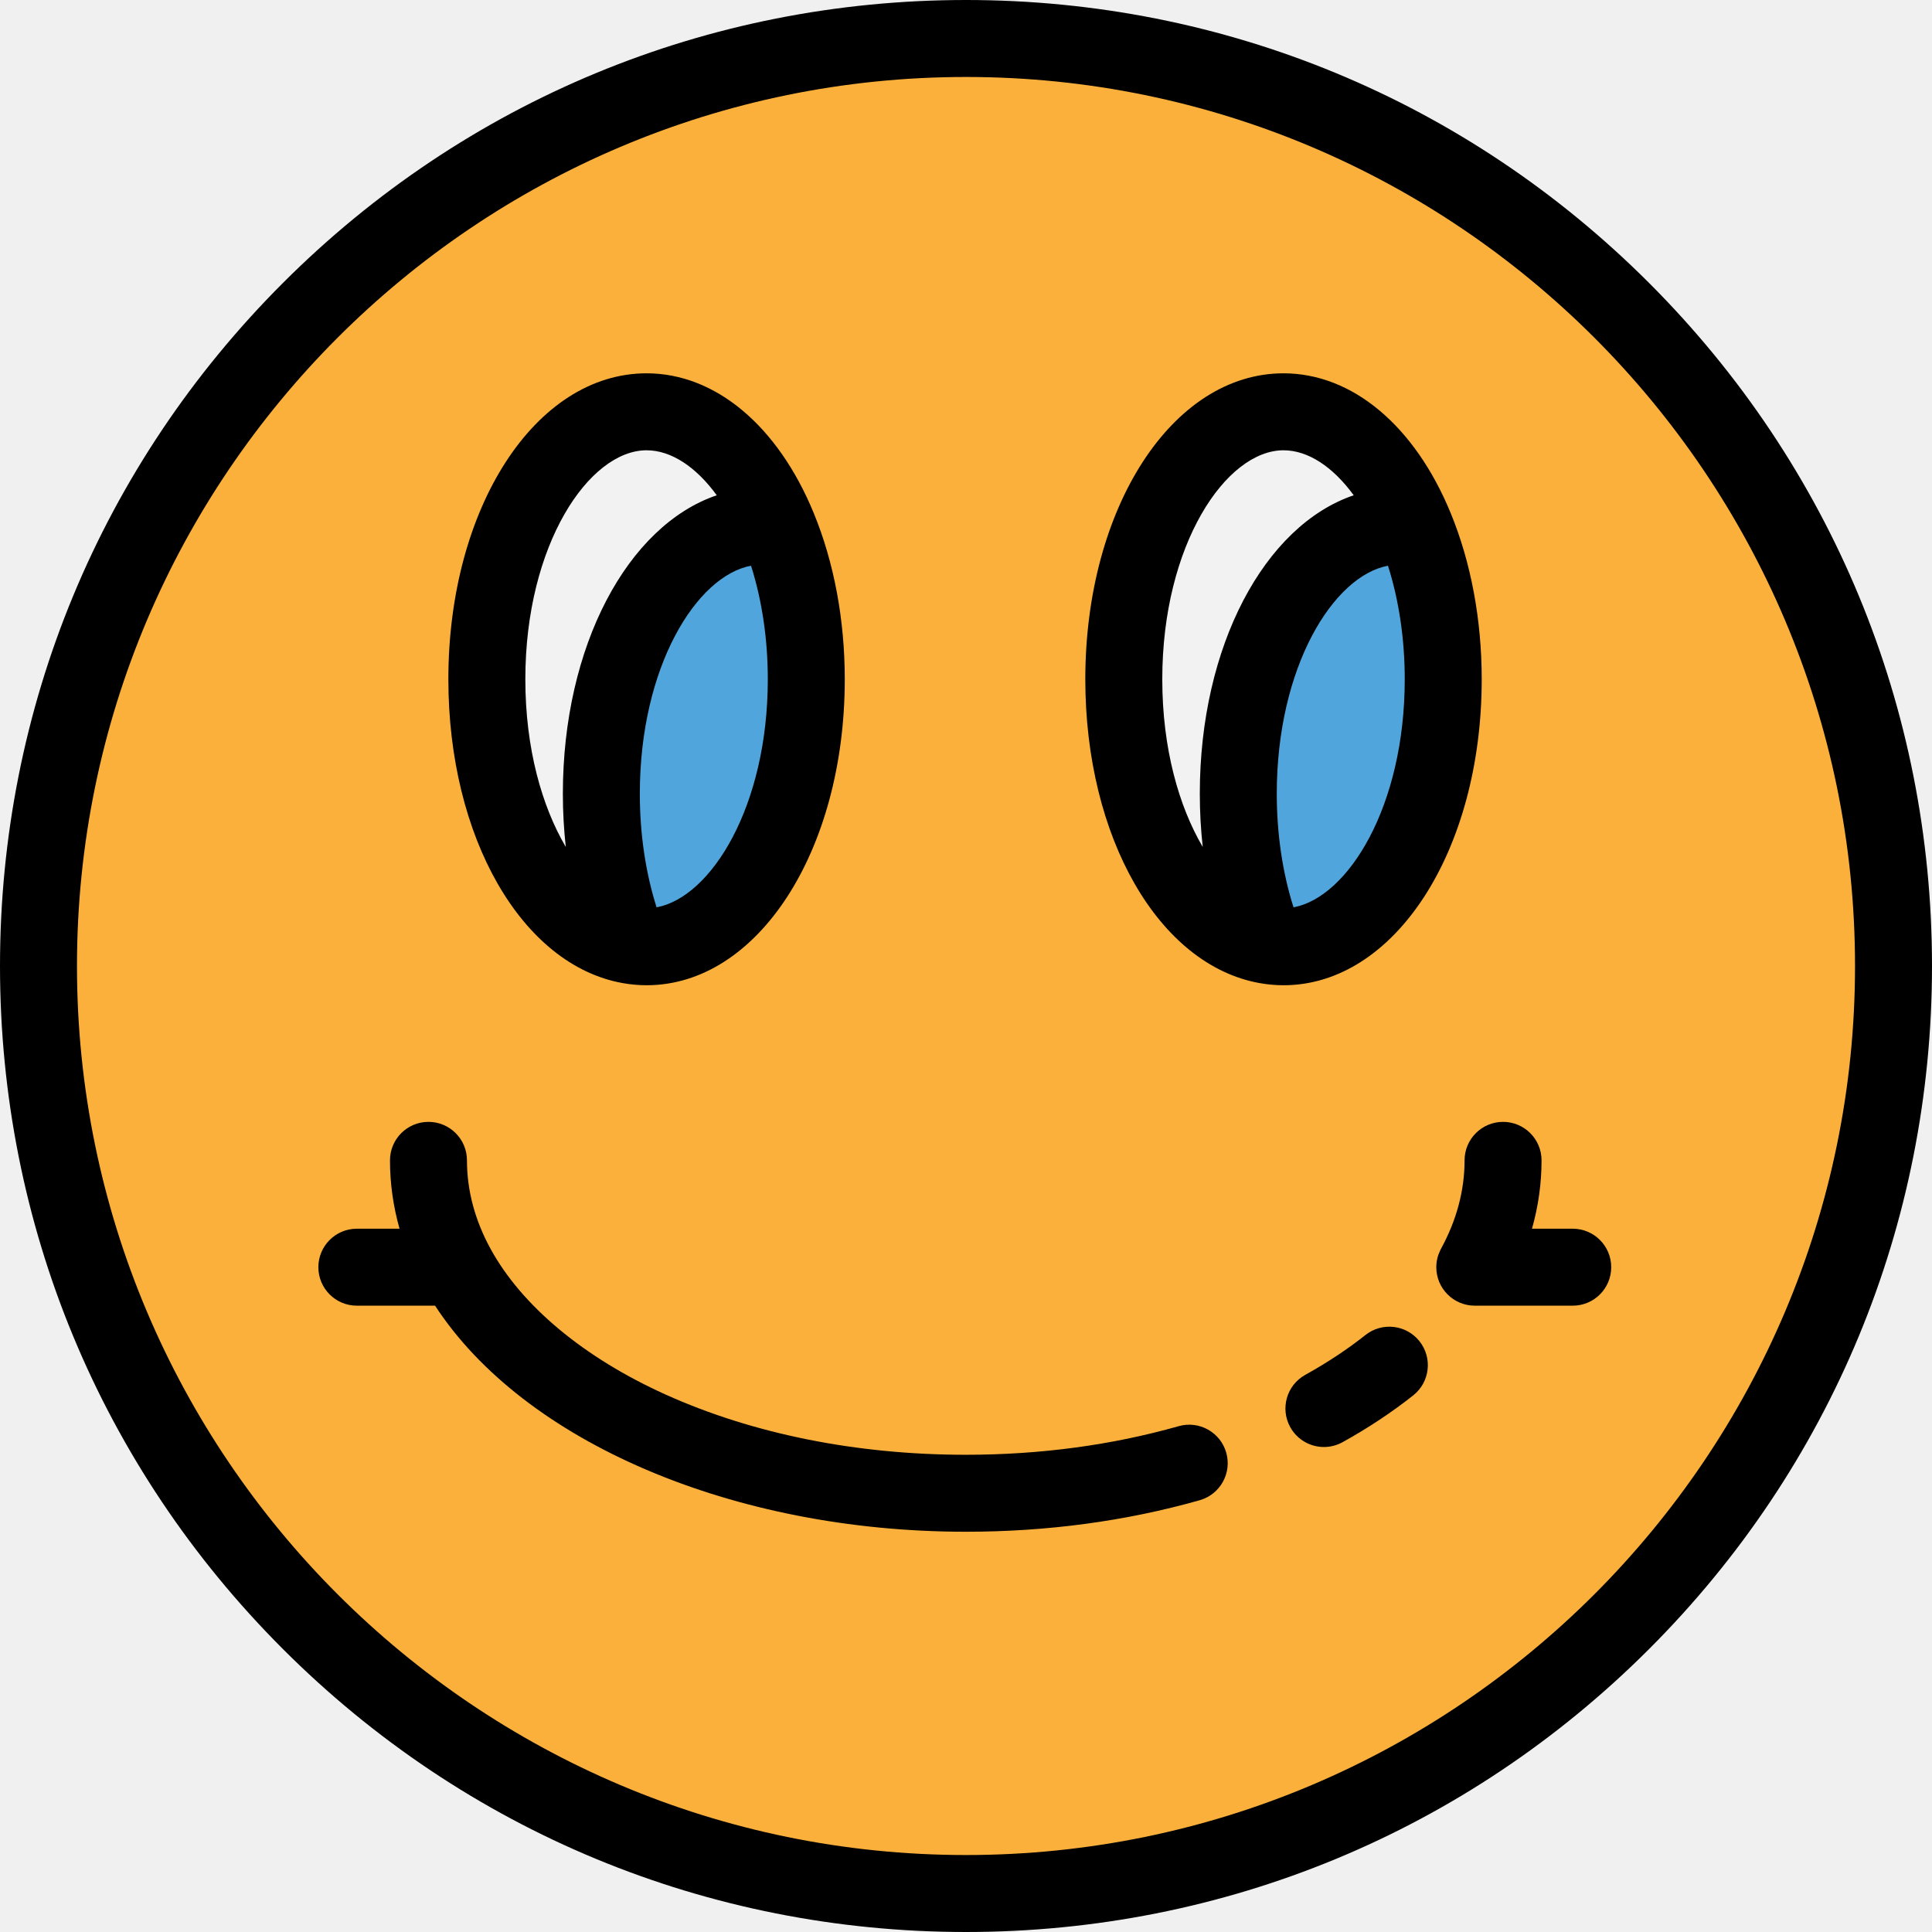
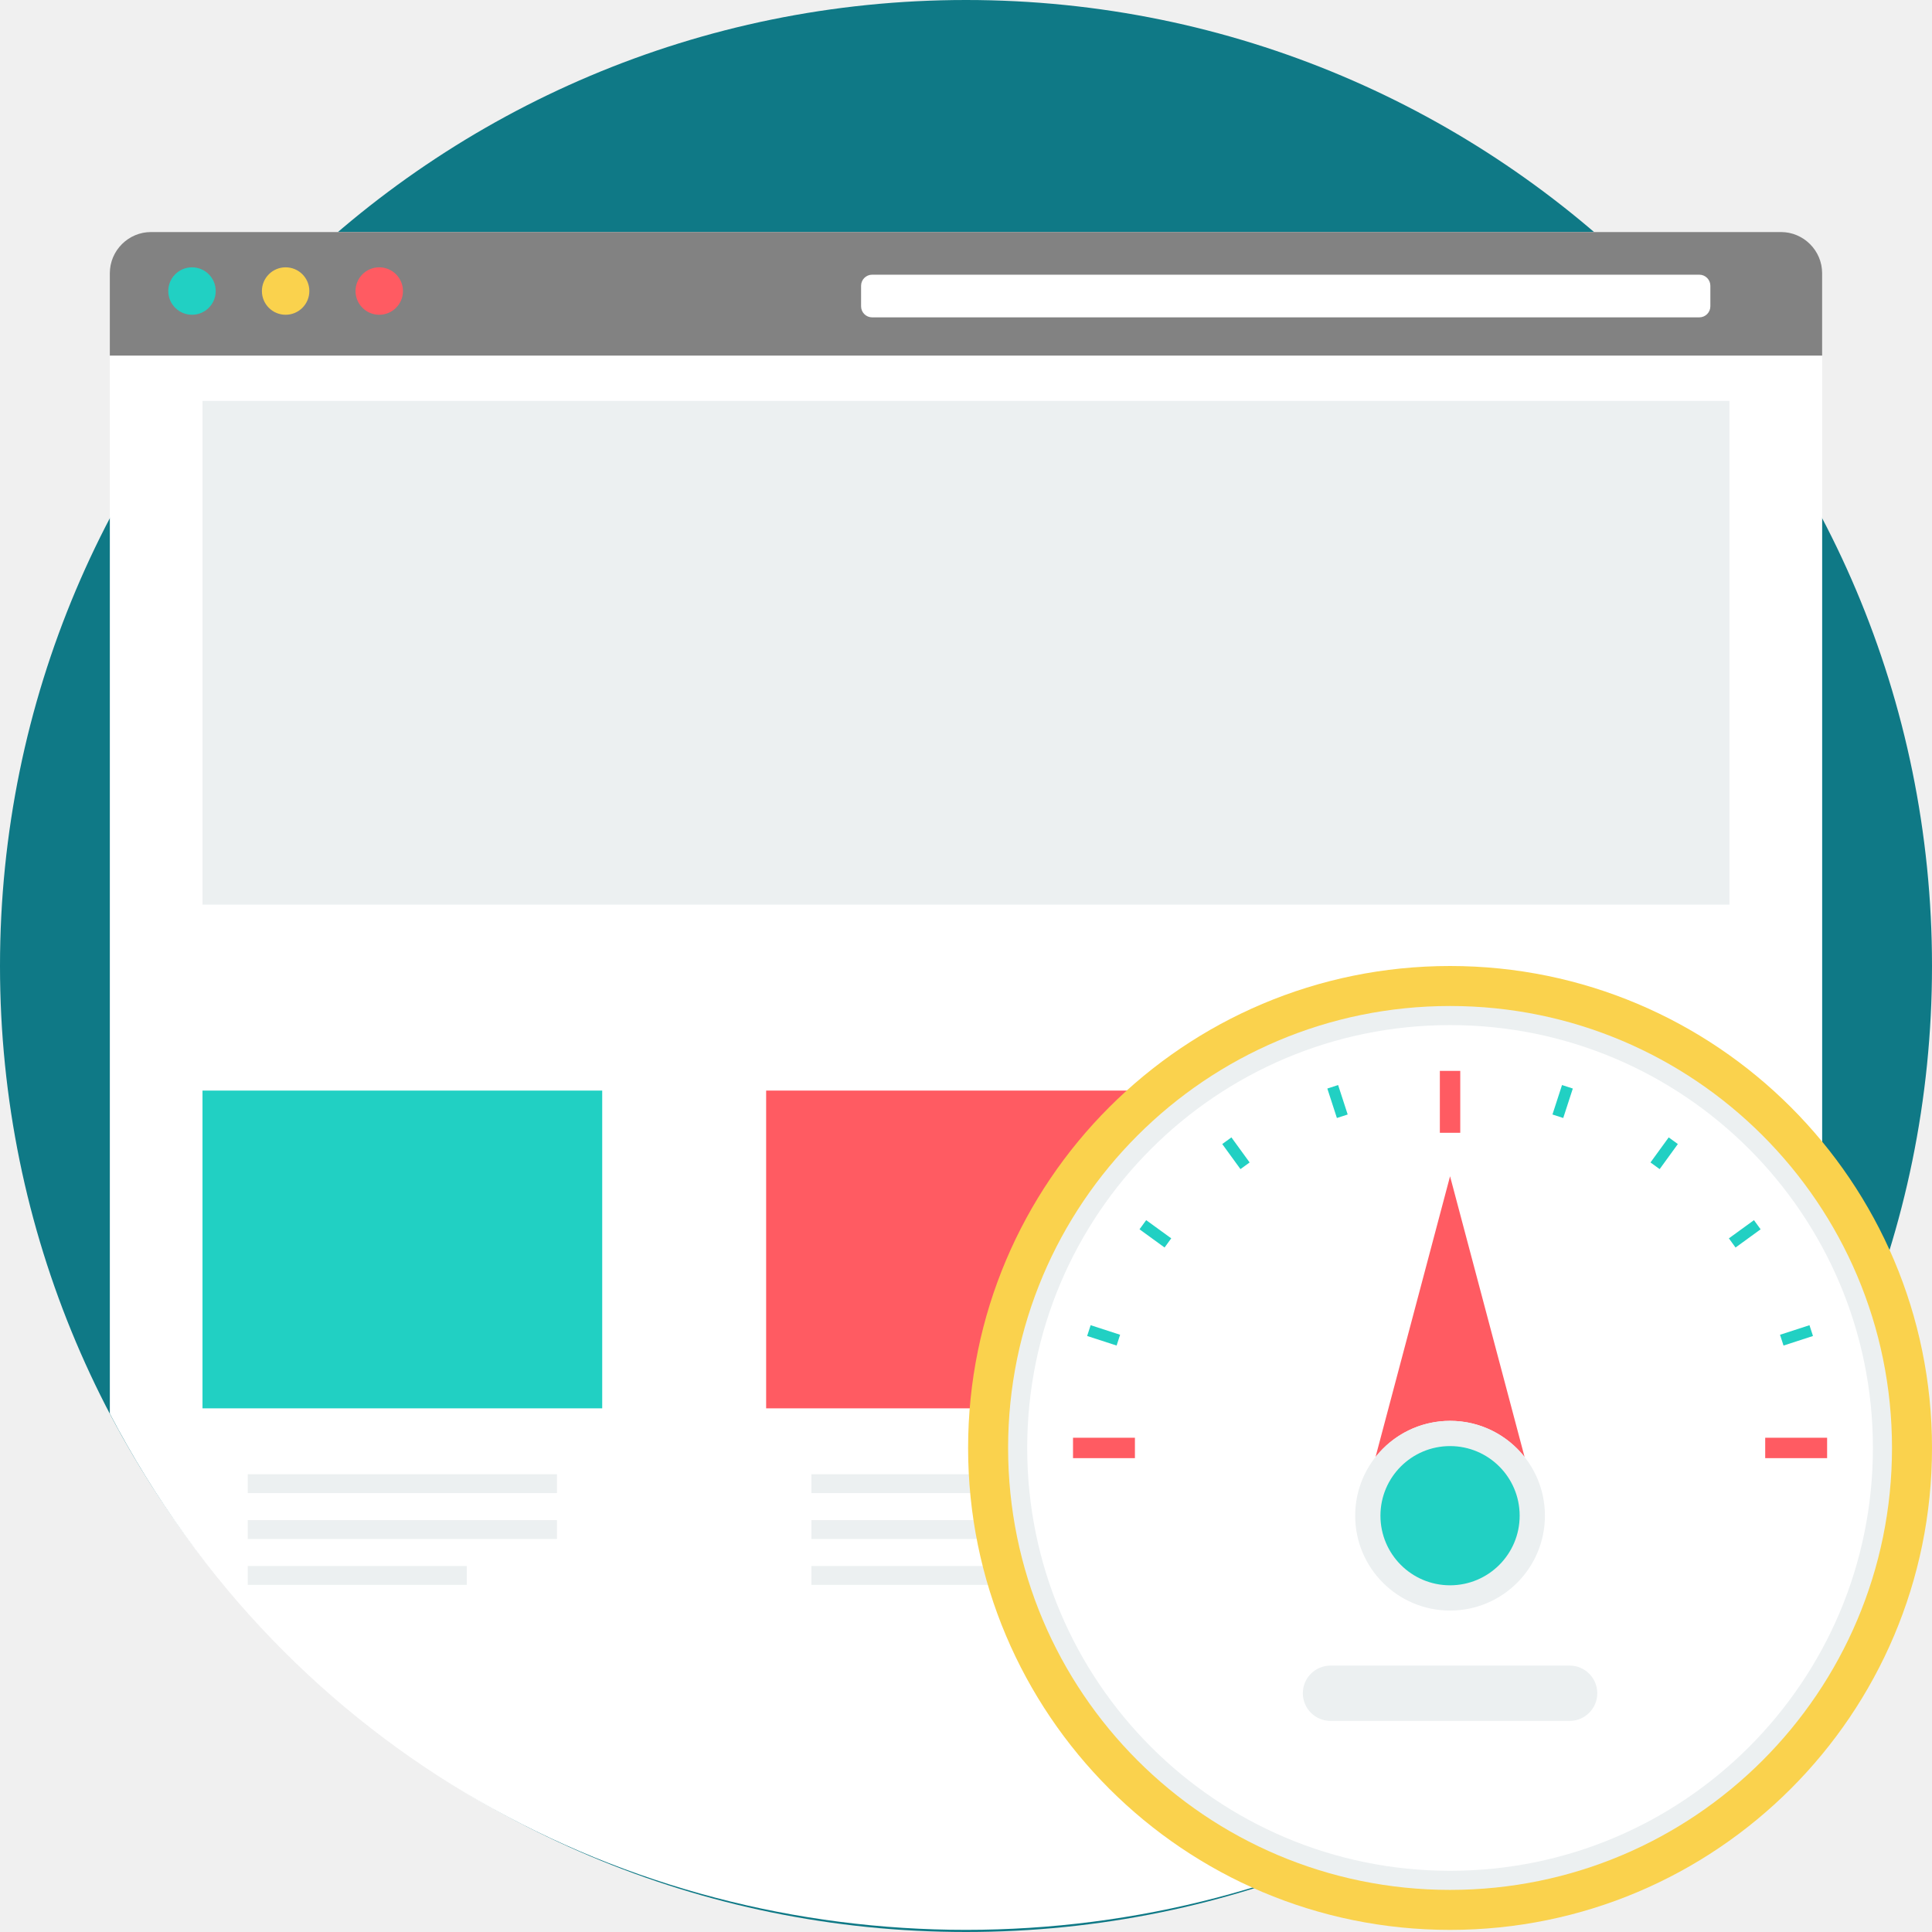
- <svg xmlns="http://www.w3.org/2000/svg" version="1.1" id="Layer_1" x="0px" y="0px" viewBox="0 0 502 502" style="enable-background:new 0 0 502 502;" xml:space="preserve" width="512" height="512">
+ <svg xmlns="http://www.w3.org/2000/svg" version="1.1" id="Layer_1" x="0px" y="0px" viewBox="0 0 512 512" style="enable-background:new 0 0 512 512;" xml:space="preserve">
+   <circle style="fill:#0F7986;" cx="256" cy="256" r="256" />
+   <path style="fill:#FFFFFF;" d="M89.572,61.49h332.856h49.55c6.004,0,10.914,4.914,10.914,10.914v64.958v237.267  c-95.571,182.405-358.213,182.405-453.785-0.005V137.363V72.4c0-6.004,4.909-10.914,10.914-10.914h49.55L89.572,61.49L89.572,61.49z  " />
  <g>
-     <g>
-       <circle style="fill:#FBB03B;" cx="251" cy="251" r="241" />
-       <path d="M251,502c-67.045,0-130.076-26.108-177.483-73.516C26.108,381.076,0,318.044,0,251S26.108,120.924,73.517,73.516    C120.924,26.108,183.955,0,251,0s130.076,26.108,177.483,73.516C475.892,120.924,502,183.956,502,251    s-26.108,130.076-73.517,177.484C381.076,475.892,318.045,502,251,502z M251,20C123.626,20,20,123.626,20,251s103.626,231,231,231    s231-103.626,231-231S378.374,20,251,20z" />
-     </g>
-     <g>
-       <path style="fill:#F2F2F2;" d="M197.75,136.75c1.506,0,2.991,0.142,4.455,0.404C194.723,118.945,182.197,107,168,107    c-22.92,0-41.5,31.116-41.5,69.5c0,35.862,16.221,65.372,37.045,69.096c-4.598-11.188-7.295-24.737-7.295-39.346    C156.25,167.866,174.83,136.75,197.75,136.75z" />
-       <g>
-         <path style="fill:#50A5DC;" d="M209.5,176.5c0-14.609-2.697-28.158-7.295-39.346c-1.464-0.262-2.95-0.404-4.455-0.404     c-22.92,0-41.5,31.116-41.5,69.5c0,14.609,2.697,28.158,7.295,39.346c1.464,0.262,2.95,0.404,4.455,0.404     C190.92,246,209.5,214.884,209.5,176.5z" />
-         <path d="M211.454,133.353C202.101,110.59,185.855,97,168,97c-28.879,0-51.5,34.92-51.5,79.5c0,41.049,19.045,74.248,45.285,78.94     c2.078,0.372,4.169,0.56,6.215,0.56c28.879,0,51.5-34.92,51.5-79.5C219.5,161.082,216.718,146.162,211.454,133.353z M136.5,176.5     c0-35.064,16.601-59.5,31.5-59.5c6.356,0,12.825,4.268,18.223,11.669l0.015,0.019c-23.155,7.873-39.987,39.114-39.987,77.562     c0,4.664,0.259,9.28,0.76,13.808l-0.006-0.007C140.838,209.579,136.5,194.498,136.5,176.5z M170.604,235.756     c-2.858-9-4.354-19.074-4.354-29.506c0-33.031,14.733-56.631,28.896-59.256c2.858,9,4.354,19.074,4.354,29.506     C199.5,209.531,184.767,233.131,170.604,235.756z" />
-       </g>
-       <path style="fill:#F2F2F2;" d="M363.25,136.75c1.506,0,2.991,0.142,4.455,0.404C360.223,118.945,347.697,107,333.5,107    c-22.92,0-41.5,31.116-41.5,69.5c0,35.862,16.221,65.372,37.045,69.096c-4.598-11.188-7.295-24.737-7.295-39.346    C321.75,167.866,340.33,136.75,363.25,136.75z" />
-       <g>
-         <path style="fill:#50A5DC;" d="M375,176.5c0-14.609-2.697-28.158-7.295-39.346c-1.464-0.262-2.95-0.404-4.455-0.404     c-22.92,0-41.5,31.116-41.5,69.5c0,14.609,2.697,28.158,7.295,39.346c1.464,0.262,2.95,0.404,4.455,0.404     C356.42,246,375,214.884,375,176.5z" />
-         <path d="M376.954,133.353C367.601,110.59,351.355,97,333.5,97c-28.879,0-51.5,34.92-51.5,79.5     c0,41.049,19.045,74.248,45.285,78.94c2.078,0.372,4.169,0.56,6.215,0.56c28.879,0,51.5-34.92,51.5-79.5     C385,161.082,382.218,146.162,376.954,133.353z M302,176.5c0-35.064,16.601-59.5,31.5-59.5c6.356,0,12.825,4.268,18.223,11.669     l0.015,0.019c-23.155,7.873-39.987,39.114-39.987,77.562c0,4.664,0.259,9.28,0.76,13.808l-0.006-0.007     C306.338,209.579,302,194.498,302,176.5z M336.104,235.756c-2.858-9-4.354-19.074-4.354-29.506     c0-33.031,14.733-56.631,28.896-59.256c2.858,9,4.354,19.074,4.354,29.506C365,209.531,350.267,233.131,336.104,235.756z" />
-       </g>
-     </g>
-     <g>
-       <path d="M344.009,375.982c-3.517,0-6.928-1.859-8.754-5.152c-2.679-4.83-0.935-10.917,3.896-13.595    c5.702-3.162,10.964-6.644,15.639-10.35c4.326-3.432,10.618-2.703,14.048,1.624c3.432,4.328,2.704,10.618-1.624,14.049    c-5.529,4.383-11.707,8.478-18.363,12.168C347.313,375.577,345.649,375.982,344.009,375.982z" />
-     </g>
-     <path d="M374.193,324.938c-0.63,1.31-0.993,2.772-0.993,4.322c0,5.523,4.478,10,10,10h25.45c5.522,0,10-4.477,10-10   s-4.478-10-10-10h-10.589c1.647-5.819,2.485-11.754,2.485-17.76c0-5.523-4.478-10-10-10s-10,4.477-10,10   c0,7.806-2.059,15.531-6.117,22.959L374.193,324.938z" />
-     <path d="M318.62,377.458c-1.507-5.313-7.035-8.398-12.35-6.891c-17.384,4.932-36,7.433-55.332,7.433   c-28.364,0-55.354-5.42-78.05-15.674c-21.187-9.573-37.323-23.018-45.436-37.859c0-0.001-0.001-0.002-0.001-0.003   c-4.061-7.429-6.119-15.155-6.119-22.964c0-5.523-4.478-10-10-10s-10,4.477-10,10c0,6.007,0.838,11.942,2.484,17.76H92.722   c-5.522,0-10,4.477-10,10s4.478,10,10,10h20.325c23.03,35.35,77.366,58.74,137.892,58.74c21.179,0,41.632-2.756,60.791-8.192   C317.043,388.3,320.128,382.771,318.62,377.458z" />
+     <path style="fill:#ECF0F1;" d="M65.656,390.688h81.946v4.993H65.656V390.688z M65.656,415.015h58.049v4.993H65.656V415.015z    M65.656,402.849h81.946v4.993H65.656V402.849z" />
+     <path style="fill:#ECF0F1;" d="M215.027,390.688h81.946v4.993h-81.946V390.688z M215.027,415.015h58.049v4.993h-58.049V415.015z    M215.027,402.849h81.946v4.993h-81.946V402.849z" />
+     <path style="fill:#ECF0F1;" d="M364.393,390.688h81.946v4.993h-81.946L364.393,390.688L364.393,390.688z M364.393,415.015h58.049   v4.993h-58.049V415.015z M364.393,402.849h81.946v4.993h-81.946L364.393,402.849L364.393,402.849z" />
  </g>
+   <path style="fill:#FF5B62;" d="M203.036,289.015h105.927v84.21H203.036V289.015z" />
+   <path style="fill:#ECF0F1;" d="M352.403,289.015H458.33v84.21H352.403V289.015z" />
+   <path style="fill:#21D0C3;" d="M53.665,289.015h105.927v84.21H53.665V289.015z" />
+   <path style="fill:#828282;" d="M40.022,61.49h431.952c6.004,0,10.914,4.909,10.914,10.914v21.828H29.103V72.404  c0-6.004,4.909-10.914,10.914-10.914C40.017,61.49,40.022,61.49,40.022,61.49z" />
+   <path style="fill:#FFFFFF;" d="M231.128,72.797h219.202c1.62,0,2.933,1.313,2.933,2.933v5.441c0,1.62-1.313,2.933-2.933,2.933  H231.128c-1.62,0-2.933-1.313-2.933-2.933V75.73C228.195,74.109,229.508,72.797,231.128,72.797z" />
+   <circle style="fill:#21D0C3;" cx="50.881" cy="77.129" r="6.286" />
+   <circle style="fill:#FAD24D;" cx="75.692" cy="77.129" r="6.286" />
+   <circle style="fill:#FF5B62;" cx="100.504" cy="77.129" r="6.286" />
+   <rect x="53.665" y="106.242" style="fill:#ECF0F1;" width="404.66" height="133.489" />
+   <circle style="fill:#FAD24D;" cx="384.279" cy="383.721" r="127.721" />
+   <circle style="fill:#ECF0F1;" cx="384.279" cy="383.721" r="117.121" />
+   <circle style="fill:#FFFFFF;" cx="384.279" cy="383.721" r="112.061" />
+   <path style="fill:#FF5B62;" d="M364.527,386.134l19.754-74.413l19.754,74.409c-4.605-5.839-11.741-9.584-19.749-9.584  c-8.013,0-15.154,3.751-19.754,9.588L364.527,386.134L364.527,386.134z" />
+   <circle style="fill:#ECF0F1;" cx="384.279" cy="401.675" r="25.141" />
+   <circle style="fill:#21D0C3;" cx="384.279" cy="401.675" r="18.447" />
+   <path style="fill:#ECF0F1;" d="M352.597,441.398h63.369c4.048,0,7.33,3.282,7.33,7.33l0,0c0,4.048-3.282,7.33-7.33,7.33h-63.369  c-4.048,0-7.33-3.282-7.33-7.33l0,0C345.267,444.68,348.548,441.398,352.597,441.398z" />
+   <path style="fill:#21D0C3;" d="M351.756,288.475l2.859-0.928l2.536,7.806l-2.859,0.928L351.756,288.475z M479.53,351.193  l0.928,2.859l-7.806,2.536l-0.928-2.859L479.53,351.193z M413.952,287.546l2.859,0.928l-2.536,7.806l-2.859-0.928L413.952,287.546z   M442.219,301.421l2.429,1.765l-4.822,6.642l-2.429-1.765l4.827-6.642H442.219z M464.815,323.35l1.765,2.429l-6.642,4.827  l-1.765-2.429l6.642-4.822V323.35z M288.105,354.048l0.928-2.859l7.806,2.536l-0.928,2.859L288.105,354.048z M301.98,325.781  l1.769-2.429l6.642,4.822l-1.769,2.429l-6.642-4.827V325.781z M323.909,303.186l2.429-1.765l4.827,6.642l-2.429,1.765  L323.909,303.186z" />
+   <g>
+     <path style="fill:#FF5B62;" d="M284.36,381.016h16.406v5.408H284.36V381.016z M467.798,381.016h16.406v5.408h-16.406V381.016z" />
+     <path style="fill:#FF5B62;" d="M381.575,300.202v-16.406h5.408v16.406H381.575z" />
+   </g>
+   <g>
+ </g>
+   <g>
+ </g>
+   <g>
+ </g>
+   <g>
+ </g>
+   <g>
+ </g>
+   <g>
+ </g>
+   <g>
+ </g>
+   <g>
+ </g>
+   <g>
+ </g>
+   <g>
+ </g>
+   <g>
+ </g>
+   <g>
+ </g>
+   <g>
+ </g>
+   <g>
+ </g>
+   <g>
+ </g>
</svg>
